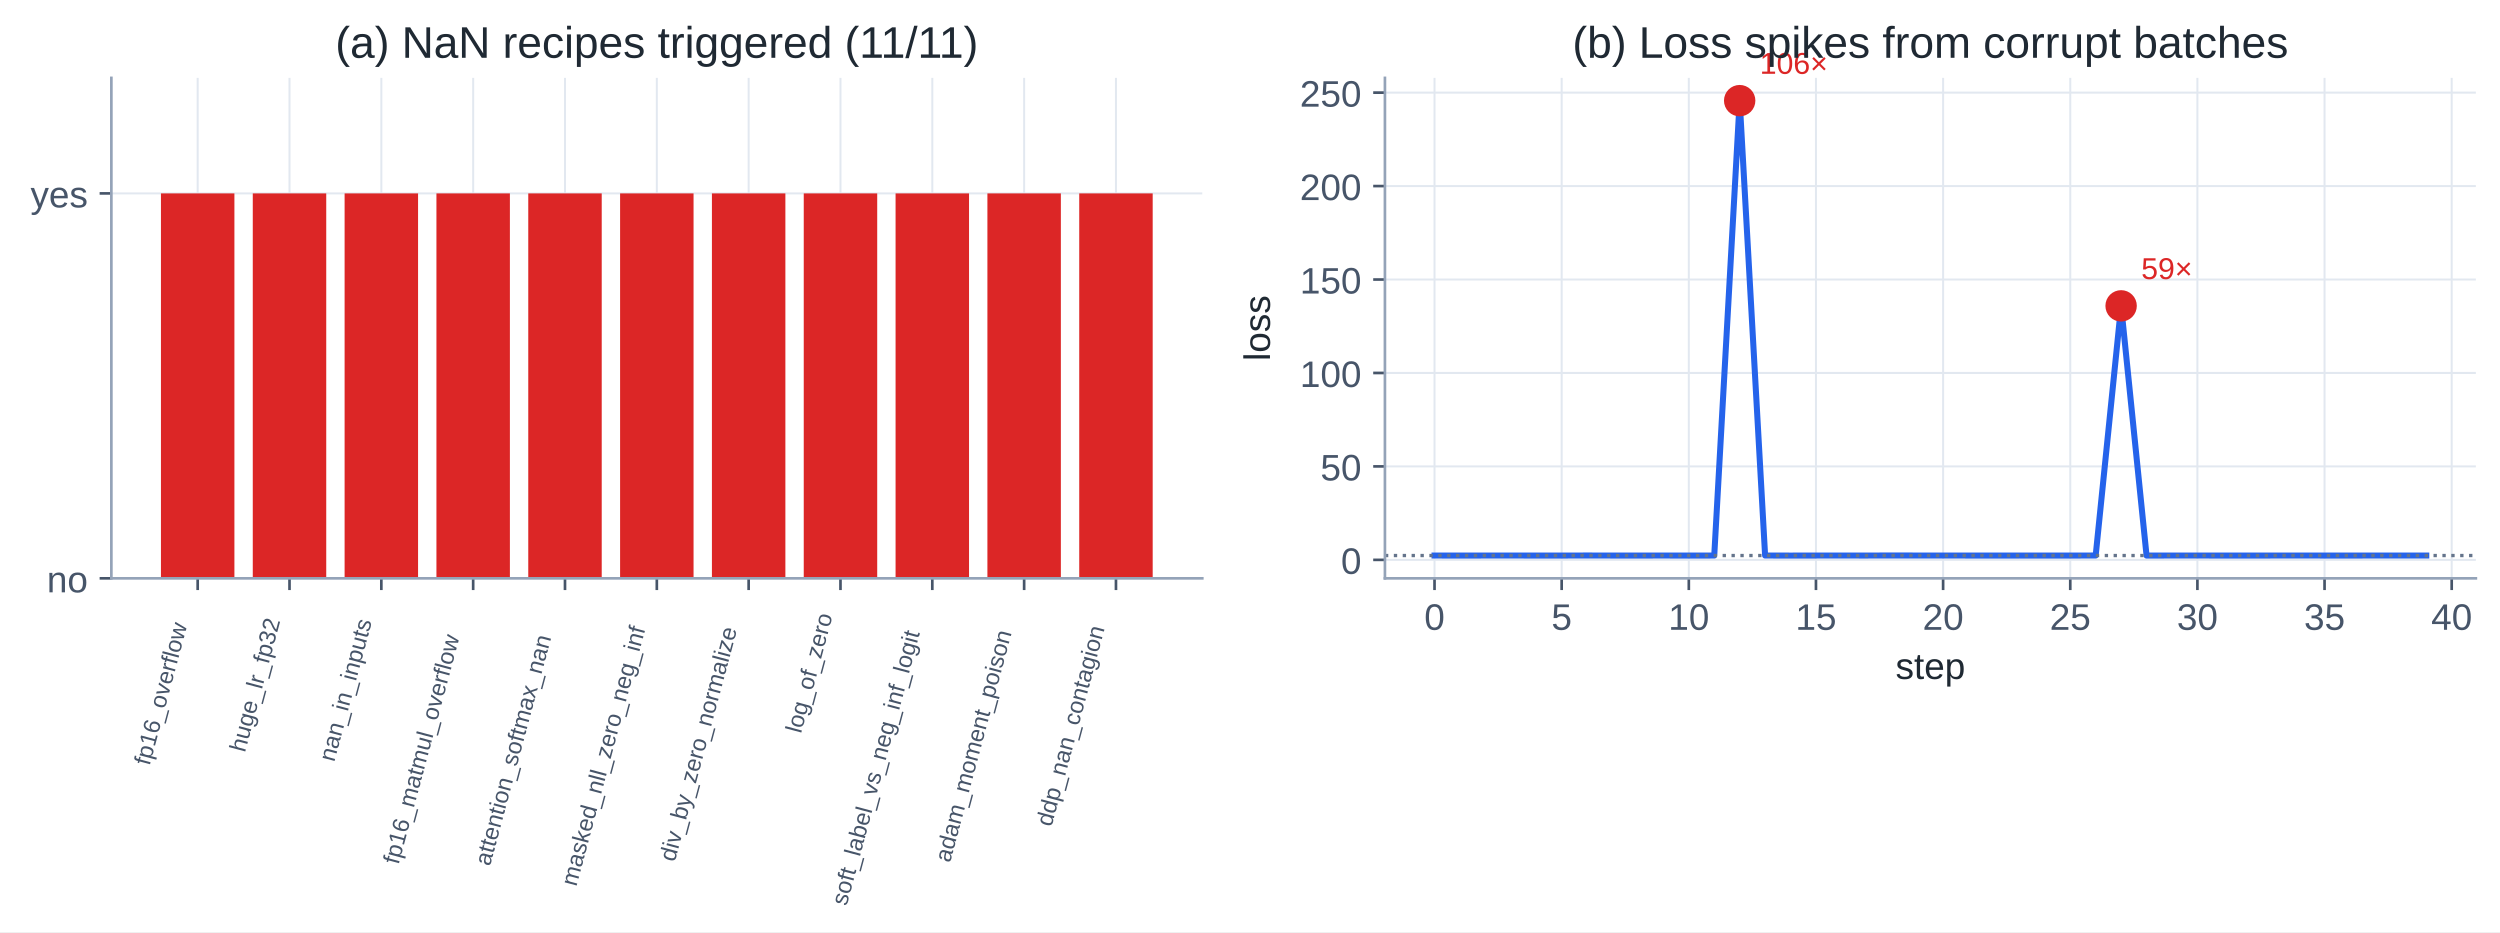
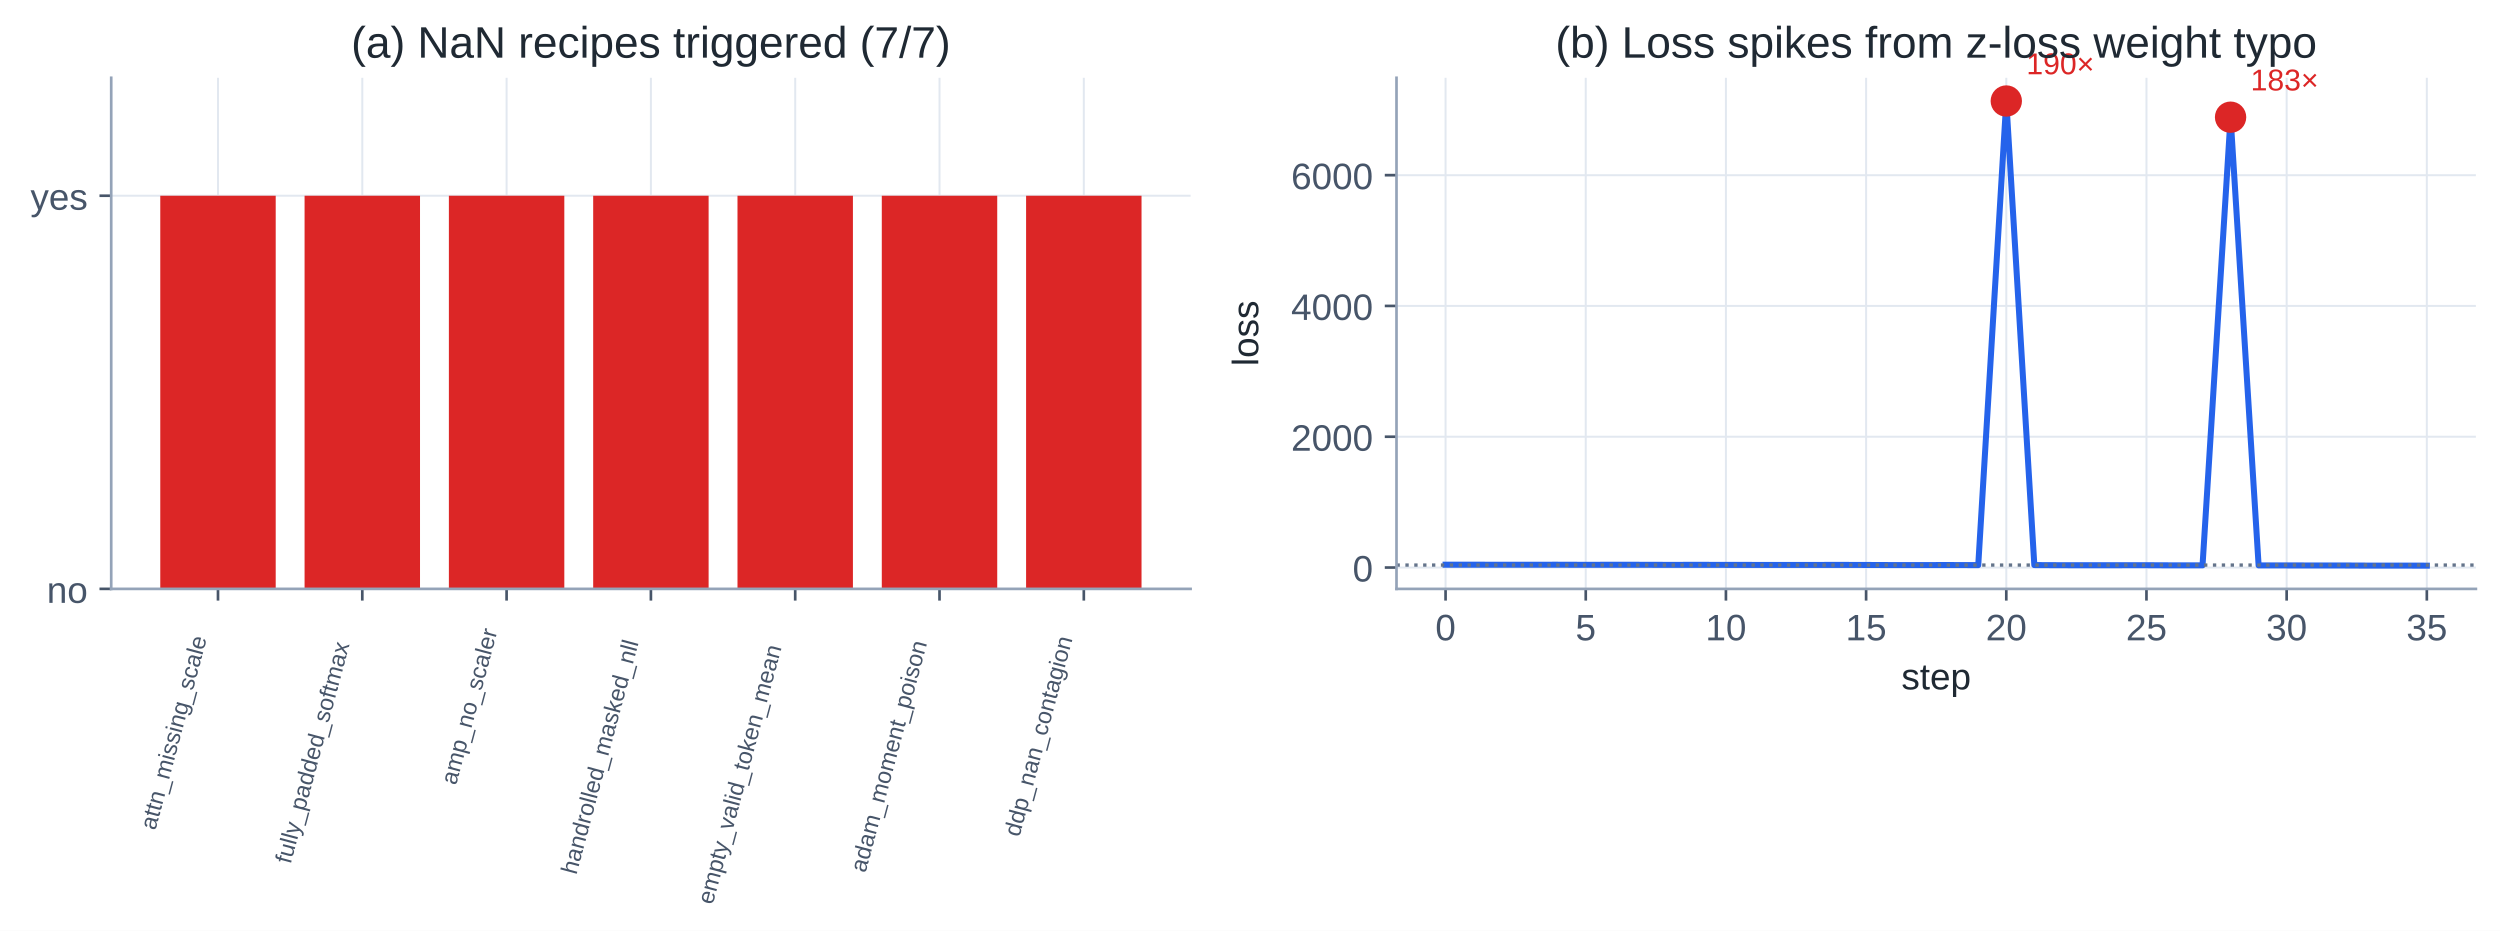
- <svg xmlns="http://www.w3.org/2000/svg" xmlns:xlink="http://www.w3.org/1999/xlink" width="745.537pt" height="277.945pt" viewBox="0 0 745.537 277.945" version="1.1">
+ <svg xmlns="http://www.w3.org/2000/svg" xmlns:xlink="http://www.w3.org/1999/xlink" width="746.569pt" height="277.97pt" viewBox="0 0 746.569 277.97" version="1.1">
  <defs>
    <style type="text/css">*{stroke-linejoin: round; stroke-linecap: butt}</style>
  </defs>
  <g id="figure_1">
    <g id="patch_1">
-       <path d="M 0 277.945  L 745.537 277.945  L 745.537 0  L 0 0  z " style="fill: #ffffff" />
+       <path d="M 0 277.97  L 746.569 277.97  L 746.569 0  L 0 0  z " style="fill: #ffffff" />
    </g>
    <g id="axes_1">
      <g id="patch_2">
-         <path d="M 33.209 172.469  L 358.538 172.469  L 358.538 23.23  L 33.209 23.23  z " style="fill: #ffffff" />
+         <path d="M 33.209 175.859  L 355.544 175.859  L 355.544 23.23  L 33.209 23.23  z " style="fill: #ffffff" />
      </g>
      <g id="matplotlib.axis_1">
        <g id="xtick_1">
          <g id="line2d_1">
-             <path d="M 58.951 172.469  L 58.951 23.23  " clip-path="url(#p74474695f4)" style="fill: none; stroke: #e2e8f0; stroke-width: 0.6; stroke-linecap: square" />
+             <path d="M 65.098 175.859  L 65.098 23.23  " clip-path="url(#pe84724ea51)" style="fill: none; stroke: #e2e8f0; stroke-width: 0.6; stroke-linecap: square" />
          </g>
          <g id="line2d_2">
            <defs>
-               <path id="m1314b59c53" d="M 0 0  L 0 3.5  " style="stroke: #475569; stroke-width: 0.8" />
+               <path id="ma7d9b3ac76" d="M 0 0  L 0 3.5  " style="stroke: #475569; stroke-width: 0.8" />
            </defs>
            <g>
-               <use xlink:href="#m1314b59c53" x="58.951" y="172.469" style="fill: #475569; stroke: #475569; stroke-width: 0.8" />
+               <use xlink:href="#ma7d9b3ac76" x="65.098" y="175.859" style="fill: #475569; stroke: #475569; stroke-width: 0.8" />
            </g>
          </g>
          <g id="text_1">
-             <text style="font-size: 7px; font-family: 'Arial', 'Helvetica', 'DejaVu Sans', sans-serif; fill: #475569" transform="translate(44.58562 228.5072) rotate(-75)">fp16_overflow</text>
+             <text style="font-size: 7px; font-family: 'Arial', 'Helvetica', 'DejaVu Sans', sans-serif; fill: #475569" transform="translate(46.38755 248.1146) rotate(-75)">attn_missing_scale</text>
          </g>
        </g>
        <g id="xtick_2">
          <g id="line2d_3">
-             <path d="M 86.335 172.469  L 86.335 23.23  " clip-path="url(#p74474695f4)" style="fill: none; stroke: #e2e8f0; stroke-width: 0.6; stroke-linecap: square" />
+             <path d="M 108.191 175.859  L 108.191 23.23  " clip-path="url(#pe84724ea51)" style="fill: none; stroke: #e2e8f0; stroke-width: 0.6; stroke-linecap: square" />
          </g>
          <g id="line2d_4">
            <g>
-               <use xlink:href="#m1314b59c53" x="86.335" y="172.469" style="fill: #475569; stroke: #475569; stroke-width: 0.8" />
+               <use xlink:href="#ma7d9b3ac76" x="108.191" y="175.859" style="fill: #475569; stroke: #475569; stroke-width: 0.8" />
            </g>
          </g>
          <g id="text_2">
-             <text style="font-size: 7px; font-family: 'Arial', 'Helvetica', 'DejaVu Sans', sans-serif; fill: #475569" transform="translate(73.02666 224.5644) rotate(-75)">huge_lr_fp32</text>
+             <text style="font-size: 7px; font-family: 'Arial', 'Helvetica', 'DejaVu Sans', sans-serif; fill: #475569" transform="translate(86.77844 258.1987) rotate(-75)">fully_padded_softmax</text>
          </g>
        </g>
        <g id="xtick_3">
          <g id="line2d_5">
-             <path d="M 113.72 172.469  L 113.72 23.23  " clip-path="url(#p74474695f4)" style="fill: none; stroke: #e2e8f0; stroke-width: 0.6; stroke-linecap: square" />
+             <path d="M 151.284 175.859  L 151.284 23.23  " clip-path="url(#pe84724ea51)" style="fill: none; stroke: #e2e8f0; stroke-width: 0.6; stroke-linecap: square" />
          </g>
          <g id="line2d_6">
            <g>
-               <use xlink:href="#m1314b59c53" x="113.72" y="172.469" style="fill: #475569; stroke: #475569; stroke-width: 0.8" />
+               <use xlink:href="#ma7d9b3ac76" x="151.284" y="175.859" style="fill: #475569; stroke: #475569; stroke-width: 0.8" />
            </g>
          </g>
          <g id="text_3">
-             <text style="font-size: 7px; font-family: 'Arial', 'Helvetica', 'DejaVu Sans', sans-serif; fill: #475569" transform="translate(99.65201 227.3979) rotate(-75)">nan_in_inputs</text>
+             <text style="font-size: 7px; font-family: 'Arial', 'Helvetica', 'DejaVu Sans', sans-serif; fill: #475569" transform="translate(136.183 234.6434) rotate(-75)">amp_no_scaler</text>
          </g>
        </g>
        <g id="xtick_4">
          <g id="line2d_7">
-             <path d="M 141.105 172.469  L 141.105 23.23  " clip-path="url(#p74474695f4)" style="fill: none; stroke: #e2e8f0; stroke-width: 0.6; stroke-linecap: square" />
+             <path d="M 194.377 175.859  L 194.377 23.23  " clip-path="url(#pe84724ea51)" style="fill: none; stroke: #e2e8f0; stroke-width: 0.6; stroke-linecap: square" />
          </g>
          <g id="line2d_8">
            <g>
-               <use xlink:href="#m1314b59c53" x="141.105" y="172.469" style="fill: #475569; stroke: #475569; stroke-width: 0.8" />
+               <use xlink:href="#ma7d9b3ac76" x="194.377" y="175.859" style="fill: #475569; stroke: #475569; stroke-width: 0.8" />
            </g>
          </g>
          <g id="text_4">
-             <text style="font-size: 7px; font-family: 'Arial', 'Helvetica', 'DejaVu Sans', sans-serif; fill: #475569" transform="translate(118.832 258.0179) rotate(-75)">fp16_matmul_overflow</text>
+             <text style="font-size: 7px; font-family: 'Arial', 'Helvetica', 'DejaVu Sans', sans-serif; fill: #475569" transform="translate(172.1079 261.3946) rotate(-75)">handrolled_masked_nll</text>
          </g>
        </g>
        <g id="xtick_5">
          <g id="line2d_9">
-             <path d="M 168.489 172.469  L 168.489 23.23  " clip-path="url(#p74474695f4)" style="fill: none; stroke: #e2e8f0; stroke-width: 0.6; stroke-linecap: square" />
+             <path d="M 237.47 175.859  L 237.47 23.23  " clip-path="url(#pe84724ea51)" style="fill: none; stroke: #e2e8f0; stroke-width: 0.6; stroke-linecap: square" />
          </g>
          <g id="line2d_10">
            <g>
-               <use xlink:href="#m1314b59c53" x="168.489" y="172.469" style="fill: #475569; stroke: #475569; stroke-width: 0.8" />
+               <use xlink:href="#ma7d9b3ac76" x="237.47" y="175.859" style="fill: #475569; stroke: #475569; stroke-width: 0.8" />
            </g>
          </g>
          <g id="text_5">
-             <text style="font-size: 7px; font-family: 'Arial', 'Helvetica', 'DejaVu Sans', sans-serif; fill: #475569" transform="translate(146.0965 258.4659) rotate(-75)">attention_softmax_nan</text>
+             <text style="font-size: 7px; font-family: 'Arial', 'Helvetica', 'DejaVu Sans', sans-serif; fill: #475569" transform="translate(212.8031 270.343) rotate(-75)">empty_valid_token_mean</text>
          </g>
        </g>
        <g id="xtick_6">
          <g id="line2d_11">
-             <path d="M 195.874 172.469  L 195.874 23.23  " clip-path="url(#p74474695f4)" style="fill: none; stroke: #e2e8f0; stroke-width: 0.6; stroke-linecap: square" />
+             <path d="M 280.563 175.859  L 280.563 23.23  " clip-path="url(#pe84724ea51)" style="fill: none; stroke: #e2e8f0; stroke-width: 0.6; stroke-linecap: square" />
          </g>
          <g id="line2d_12">
            <g>
-               <use xlink:href="#m1314b59c53" x="195.874" y="172.469" style="fill: #475569; stroke: #475569; stroke-width: 0.8" />
+               <use xlink:href="#ma7d9b3ac76" x="280.563" y="175.859" style="fill: #475569; stroke: #475569; stroke-width: 0.8" />
            </g>
          </g>
          <g id="text_6">
-             <text style="font-size: 7px; font-family: 'Arial', 'Helvetica', 'DejaVu Sans', sans-serif; fill: #475569" transform="translate(171.8534 264.5406) rotate(-75)">masked_nll_zero_neg_inf</text>
+             <text style="font-size: 7px; font-family: 'Arial', 'Helvetica', 'DejaVu Sans', sans-serif; fill: #475569" transform="translate(258.4475 260.8209) rotate(-75)">adam_moment_poison</text>
          </g>
        </g>
        <g id="xtick_7">
          <g id="line2d_13">
-             <path d="M 223.258 172.469  L 223.258 23.23  " clip-path="url(#p74474695f4)" style="fill: none; stroke: #e2e8f0; stroke-width: 0.6; stroke-linecap: square" />
+             <path d="M 323.656 175.859  L 323.656 23.23  " clip-path="url(#pe84724ea51)" style="fill: none; stroke: #e2e8f0; stroke-width: 0.6; stroke-linecap: square" />
          </g>
          <g id="line2d_14">
            <g>
-               <use xlink:href="#m1314b59c53" x="223.258" y="172.469" style="fill: #475569; stroke: #475569; stroke-width: 0.8" />
+               <use xlink:href="#ma7d9b3ac76" x="323.656" y="175.859" style="fill: #475569; stroke: #475569; stroke-width: 0.8" />
            </g>
          </g>
          <g id="text_7">
-             <text style="font-size: 7px; font-family: 'Arial', 'Helvetica', 'DejaVu Sans', sans-serif; fill: #475569" transform="translate(201.2028 257.2076) rotate(-75)">div_by_zero_normalize</text>
-           </g>
-         </g>
-         <g id="xtick_8">
-           <g id="line2d_15">
-             <path d="M 250.643 172.469  L 250.643 23.23  " clip-path="url(#p74474695f4)" style="fill: none; stroke: #e2e8f0; stroke-width: 0.6; stroke-linecap: square" />
-           </g>
-           <g id="line2d_16">
-             <g>
-               <use xlink:href="#m1314b59c53" x="250.643" y="172.469" style="fill: #475569; stroke: #475569; stroke-width: 0.8" />
-             </g>
-           </g>
-           <g id="text_8">
-             <text style="font-size: 7px; font-family: 'Arial', 'Helvetica', 'DejaVu Sans', sans-serif; fill: #475569" transform="translate(238.8503 218.9059) rotate(-75)">log_of_zero</text>
-           </g>
-         </g>
-         <g id="xtick_9">
-           <g id="line2d_17">
-             <path d="M 278.027 172.469  L 278.027 23.23  " clip-path="url(#p74474695f4)" style="fill: none; stroke: #e2e8f0; stroke-width: 0.6; stroke-linecap: square" />
-           </g>
-           <g id="line2d_18">
-             <g>
-               <use xlink:href="#m1314b59c53" x="278.027" y="172.469" style="fill: #475569; stroke: #475569; stroke-width: 0.8" />
-             </g>
-           </g>
-           <g id="text_9">
-             <text style="font-size: 7px; font-family: 'Arial', 'Helvetica', 'DejaVu Sans', sans-serif; fill: #475569" transform="translate(252.4592 270.3175) rotate(-75)">soft_label_vs_neg_inf_logit</text>
-           </g>
-         </g>
-         <g id="xtick_10">
-           <g id="line2d_19">
-             <path d="M 305.412 172.469  L 305.412 23.23  " clip-path="url(#p74474695f4)" style="fill: none; stroke: #e2e8f0; stroke-width: 0.6; stroke-linecap: square" />
-           </g>
-           <g id="line2d_20">
-             <g>
-               <use xlink:href="#m1314b59c53" x="305.412" y="172.469" style="fill: #475569; stroke: #475569; stroke-width: 0.8" />
-             </g>
-           </g>
-           <g id="text_10">
-             <text style="font-size: 7px; font-family: 'Arial', 'Helvetica', 'DejaVu Sans', sans-serif; fill: #475569" transform="translate(283.2968 257.4305) rotate(-75)">adam_moment_poison</text>
-           </g>
-         </g>
-         <g id="xtick_11">
-           <g id="line2d_21">
-             <path d="M 332.797 172.469  L 332.797 23.23  " clip-path="url(#p74474695f4)" style="fill: none; stroke: #e2e8f0; stroke-width: 0.6; stroke-linecap: square" />
-           </g>
-           <g id="line2d_22">
-             <g>
-               <use xlink:href="#m1314b59c53" x="332.797" y="172.469" style="fill: #475569; stroke: #475569; stroke-width: 0.8" />
-             </g>
-           </g>
-           <g id="text_11">
-             <text style="font-size: 7px; font-family: 'Arial', 'Helvetica', 'DejaVu Sans', sans-serif; fill: #475569" transform="translate(313.5499 246.7252) rotate(-75)">ddp_nan_contagion</text>
+             <text style="font-size: 7px; font-family: 'Arial', 'Helvetica', 'DejaVu Sans', sans-serif; fill: #475569" transform="translate(304.4089 250.1156) rotate(-75)">ddp_nan_contagion</text>
          </g>
        </g>
      </g>
      <g id="matplotlib.axis_2">
        <g id="ytick_1">
-           <g id="line2d_23">
-             <path d="M 33.209 172.469  L 358.538 172.469  " clip-path="url(#p74474695f4)" style="fill: none; stroke: #e2e8f0; stroke-width: 0.6; stroke-linecap: square" />
-           </g>
-           <g id="line2d_24">
+           <g id="line2d_15">
+             <path d="M 33.209 175.859  L 355.544 175.859  " clip-path="url(#pe84724ea51)" style="fill: none; stroke: #e2e8f0; stroke-width: 0.6; stroke-linecap: square" />
+           </g>
+           <g id="line2d_16">
            <defs>
-               <path id="m7cdf716747" d="M 0 0  L -3.5 0  " style="stroke: #475569; stroke-width: 0.8" />
+               <path id="m08582cec14" d="M 0 0  L -3.5 0  " style="stroke: #475569; stroke-width: 0.8" />
            </defs>
            <g>
-               <use xlink:href="#m7cdf716747" x="33.209" y="172.469" style="fill: #475569; stroke: #475569; stroke-width: 0.8" />
-             </g>
-           </g>
-           <g id="text_12">
-             <text style="font-size: 11px; font-family: 'Arial', 'Helvetica', 'DejaVu Sans', sans-serif; text-anchor: end; fill: #475569" x="26.209" y="176.648" transform="rotate(-0 26.20938 176.6476)">no</text>
+               <use xlink:href="#m08582cec14" x="33.209" y="175.859" style="fill: #475569; stroke: #475569; stroke-width: 0.8" />
+             </g>
+           </g>
+           <g id="text_8">
+             <text style="font-size: 11px; font-family: 'Arial', 'Helvetica', 'DejaVu Sans', sans-serif; text-anchor: end; fill: #475569" x="26.209" y="180.038" transform="rotate(-0 26.20938 180.038)">no</text>
          </g>
        </g>
        <g id="ytick_2">
-           <g id="line2d_25">
-             <path d="M 33.209 57.67  L 358.538 57.67  " clip-path="url(#p74474695f4)" style="fill: none; stroke: #e2e8f0; stroke-width: 0.6; stroke-linecap: square" />
-           </g>
-           <g id="line2d_26">
-             <g>
-               <use xlink:href="#m7cdf716747" x="33.209" y="57.67" style="fill: #475569; stroke: #475569; stroke-width: 0.8" />
-             </g>
-           </g>
-           <g id="text_13">
-             <text style="font-size: 11px; font-family: 'Arial', 'Helvetica', 'DejaVu Sans', sans-serif; text-anchor: end; fill: #475569" x="26.209" y="61.849" transform="rotate(-0 26.20938 61.84875)">yes</text>
+           <g id="line2d_17">
+             <path d="M 33.209 58.452  L 355.544 58.452  " clip-path="url(#pe84724ea51)" style="fill: none; stroke: #e2e8f0; stroke-width: 0.6; stroke-linecap: square" />
+           </g>
+           <g id="line2d_18">
+             <g>
+               <use xlink:href="#m08582cec14" x="33.209" y="58.452" style="fill: #475569; stroke: #475569; stroke-width: 0.8" />
+             </g>
+           </g>
+           <g id="text_9">
+             <text style="font-size: 11px; font-family: 'Arial', 'Helvetica', 'DejaVu Sans', sans-serif; text-anchor: end; fill: #475569" x="26.209" y="62.631" transform="rotate(-0 26.20938 62.63115)">yes</text>
          </g>
        </g>
      </g>
      <g id="patch_3">
-         <path d="M 47.997 172.469  L 69.905 172.469  L 69.905 57.67  L 47.997 57.67  z " clip-path="url(#p74474695f4)" style="fill: #dc2626" />
+         <path d="M 47.861 175.859  L 82.335 175.859  L 82.335 58.452  L 47.861 58.452  z " clip-path="url(#pe84724ea51)" style="fill: #dc2626" />
      </g>
      <g id="patch_4">
-         <path d="M 75.382 172.469  L 97.289 172.469  L 97.289 57.67  L 75.382 57.67  z " clip-path="url(#p74474695f4)" style="fill: #dc2626" />
+         <path d="M 90.954 175.859  L 125.428 175.859  L 125.428 58.452  L 90.954 58.452  z " clip-path="url(#pe84724ea51)" style="fill: #dc2626" />
      </g>
      <g id="patch_5">
-         <path d="M 102.766 172.469  L 124.674 172.469  L 124.674 57.67  L 102.766 57.67  z " clip-path="url(#p74474695f4)" style="fill: #dc2626" />
+         <path d="M 134.047 175.859  L 168.521 175.859  L 168.521 58.452  L 134.047 58.452  z " clip-path="url(#pe84724ea51)" style="fill: #dc2626" />
      </g>
      <g id="patch_6">
-         <path d="M 130.151 172.469  L 152.058 172.469  L 152.058 57.67  L 130.151 57.67  z " clip-path="url(#p74474695f4)" style="fill: #dc2626" />
+         <path d="M 177.14 175.859  L 211.614 175.859  L 211.614 58.452  L 177.14 58.452  z " clip-path="url(#pe84724ea51)" style="fill: #dc2626" />
      </g>
      <g id="patch_7">
-         <path d="M 157.535 172.469  L 179.443 172.469  L 179.443 57.67  L 157.535 57.67  z " clip-path="url(#p74474695f4)" style="fill: #dc2626" />
+         <path d="M 220.233 175.859  L 254.707 175.859  L 254.707 58.452  L 220.233 58.452  z " clip-path="url(#pe84724ea51)" style="fill: #dc2626" />
      </g>
      <g id="patch_8">
-         <path d="M 184.92 172.469  L 206.828 172.469  L 206.828 57.67  L 184.92 57.67  z " clip-path="url(#p74474695f4)" style="fill: #dc2626" />
+         <path d="M 263.326 175.859  L 297.8 175.859  L 297.8 58.452  L 263.326 58.452  z " clip-path="url(#pe84724ea51)" style="fill: #dc2626" />
      </g>
      <g id="patch_9">
-         <path d="M 212.304 172.469  L 234.212 172.469  L 234.212 57.67  L 212.304 57.67  z " clip-path="url(#p74474695f4)" style="fill: #dc2626" />
+         <path d="M 306.418 175.859  L 340.893 175.859  L 340.893 58.452  L 306.418 58.452  z " clip-path="url(#pe84724ea51)" style="fill: #dc2626" />
      </g>
      <g id="patch_10">
-         <path d="M 239.689 172.469  L 261.597 172.469  L 261.597 57.67  L 239.689 57.67  z " clip-path="url(#p74474695f4)" style="fill: #dc2626" />
+         <path d="M 33.209 175.859  L 33.209 23.23  " style="fill: none; stroke: #94a3b8; stroke-width: 0.8; stroke-linejoin: miter; stroke-linecap: square" />
      </g>
      <g id="patch_11">
-         <path d="M 267.074 172.469  L 288.981 172.469  L 288.981 57.67  L 267.074 57.67  z " clip-path="url(#p74474695f4)" style="fill: #dc2626" />
-       </g>
-       <g id="patch_12">
-         <path d="M 294.458 172.469  L 316.366 172.469  L 316.366 57.67  L 294.458 57.67  z " clip-path="url(#p74474695f4)" style="fill: #dc2626" />
-       </g>
-       <g id="patch_13">
-         <path d="M 321.843 172.469  L 343.75 172.469  L 343.75 57.67  L 321.843 57.67  z " clip-path="url(#p74474695f4)" style="fill: #dc2626" />
-       </g>
-       <g id="patch_14">
-         <path d="M 33.209 172.469  L 33.209 23.23  " style="fill: none; stroke: #94a3b8; stroke-width: 0.8; stroke-linejoin: miter; stroke-linecap: square" />
-       </g>
-       <g id="patch_15">
-         <path d="M 33.209 172.469  L 358.538 172.469  " style="fill: none; stroke: #94a3b8; stroke-width: 0.8; stroke-linejoin: miter; stroke-linecap: square" />
-       </g>
-       <g id="text_14">
-         <text style="font-size: 13.2px; font-family: 'Arial', 'Helvetica', 'DejaVu Sans', sans-serif; text-anchor: middle; fill: #1f2933" x="195.874" y="17.23" transform="rotate(-0 195.8737 17.22994)">(a) NaN recipes triggered (11/11)</text>
+         <path d="M 33.209 175.859  L 355.544 175.859  " style="fill: none; stroke: #94a3b8; stroke-width: 0.8; stroke-linejoin: miter; stroke-linecap: square" />
+       </g>
+       <g id="text_10">
+         <text style="font-size: 13.2px; font-family: 'Arial', 'Helvetica', 'DejaVu Sans', sans-serif; text-anchor: middle; fill: #1f2933" x="194.377" y="17.23" transform="rotate(-0 194.3769 17.22994)">(a) NaN recipes triggered (7/7)</text>
      </g>
    </g>
    <g id="axes_2">
-       <g id="patch_16">
-         <path d="M 413.008 172.469  L 738.337 172.469  L 738.337 23.23  L 413.008 23.23  z " style="fill: #ffffff" />
+       <g id="patch_12">
+         <path d="M 417.034 175.859  L 739.369 175.859  L 739.369 23.23  L 417.034 23.23  z " style="fill: #ffffff" />
      </g>
      <g id="matplotlib.axis_3">
+         <g id="xtick_8">
+           <g id="line2d_19">
+             <path d="M 431.686 175.859  L 431.686 23.23  " clip-path="url(#p471c252841)" style="fill: none; stroke: #e2e8f0; stroke-width: 0.6; stroke-linecap: square" />
+           </g>
+           <g id="line2d_20">
+             <g>
+               <use xlink:href="#ma7d9b3ac76" x="431.686" y="175.859" style="fill: #475569; stroke: #475569; stroke-width: 0.8" />
+             </g>
+           </g>
+           <g id="text_11">
+             <text style="font-size: 11px; font-family: 'Arial', 'Helvetica', 'DejaVu Sans', sans-serif; text-anchor: middle; fill: #475569" x="431.686" y="191.217" transform="rotate(-0 431.686 191.2172)">0</text>
+           </g>
+         </g>
+         <g id="xtick_9">
+           <g id="line2d_21">
+             <path d="M 473.548 175.859  L 473.548 23.23  " clip-path="url(#p471c252841)" style="fill: none; stroke: #e2e8f0; stroke-width: 0.6; stroke-linecap: square" />
+           </g>
+           <g id="line2d_22">
+             <g>
+               <use xlink:href="#ma7d9b3ac76" x="473.548" y="175.859" style="fill: #475569; stroke: #475569; stroke-width: 0.8" />
+             </g>
+           </g>
+           <g id="text_12">
+             <text style="font-size: 11px; font-family: 'Arial', 'Helvetica', 'DejaVu Sans', sans-serif; text-anchor: middle; fill: #475569" x="473.548" y="191.217" transform="rotate(-0 473.5477 191.2172)">5</text>
+           </g>
+         </g>
+         <g id="xtick_10">
+           <g id="line2d_23">
+             <path d="M 515.409 175.859  L 515.409 23.23  " clip-path="url(#p471c252841)" style="fill: none; stroke: #e2e8f0; stroke-width: 0.6; stroke-linecap: square" />
+           </g>
+           <g id="line2d_24">
+             <g>
+               <use xlink:href="#ma7d9b3ac76" x="515.409" y="175.859" style="fill: #475569; stroke: #475569; stroke-width: 0.8" />
+             </g>
+           </g>
+           <g id="text_13">
+             <text style="font-size: 11px; font-family: 'Arial', 'Helvetica', 'DejaVu Sans', sans-serif; text-anchor: middle; fill: #475569" x="515.409" y="191.217" transform="rotate(-0 515.4093 191.2172)">10</text>
+           </g>
+         </g>
+         <g id="xtick_11">
+           <g id="line2d_25">
+             <path d="M 557.271 175.859  L 557.271 23.23  " clip-path="url(#p471c252841)" style="fill: none; stroke: #e2e8f0; stroke-width: 0.6; stroke-linecap: square" />
+           </g>
+           <g id="line2d_26">
+             <g>
+               <use xlink:href="#ma7d9b3ac76" x="557.271" y="175.859" style="fill: #475569; stroke: #475569; stroke-width: 0.8" />
+             </g>
+           </g>
+           <g id="text_14">
+             <text style="font-size: 11px; font-family: 'Arial', 'Helvetica', 'DejaVu Sans', sans-serif; text-anchor: middle; fill: #475569" x="557.271" y="191.217" transform="rotate(-0 557.271 191.2172)">15</text>
+           </g>
+         </g>
        <g id="xtick_12">
          <g id="line2d_27">
-             <path d="M 427.796 172.469  L 427.796 23.23  " clip-path="url(#p77b2a81b64)" style="fill: none; stroke: #e2e8f0; stroke-width: 0.6; stroke-linecap: square" />
+             <path d="M 599.133 175.859  L 599.133 23.23  " clip-path="url(#p471c252841)" style="fill: none; stroke: #e2e8f0; stroke-width: 0.6; stroke-linecap: square" />
          </g>
          <g id="line2d_28">
            <g>
-               <use xlink:href="#m1314b59c53" x="427.796" y="172.469" style="fill: #475569; stroke: #475569; stroke-width: 0.8" />
+               <use xlink:href="#ma7d9b3ac76" x="599.133" y="175.859" style="fill: #475569; stroke: #475569; stroke-width: 0.8" />
            </g>
          </g>
          <g id="text_15">
-             <text style="font-size: 11px; font-family: 'Arial', 'Helvetica', 'DejaVu Sans', sans-serif; text-anchor: middle; fill: #475569" x="427.796" y="187.827" transform="rotate(-0 427.7958 187.8268)">0</text>
+             <text style="font-size: 11px; font-family: 'Arial', 'Helvetica', 'DejaVu Sans', sans-serif; text-anchor: middle; fill: #475569" x="599.133" y="191.217" transform="rotate(-0 599.1327 191.2172)">20</text>
          </g>
        </g>
        <g id="xtick_13">
          <g id="line2d_29">
-             <path d="M 465.713 172.469  L 465.713 23.23  " clip-path="url(#p77b2a81b64)" style="fill: none; stroke: #e2e8f0; stroke-width: 0.6; stroke-linecap: square" />
+             <path d="M 640.994 175.859  L 640.994 23.23  " clip-path="url(#p471c252841)" style="fill: none; stroke: #e2e8f0; stroke-width: 0.6; stroke-linecap: square" />
          </g>
          <g id="line2d_30">
            <g>
-               <use xlink:href="#m1314b59c53" x="465.713" y="172.469" style="fill: #475569; stroke: #475569; stroke-width: 0.8" />
+               <use xlink:href="#ma7d9b3ac76" x="640.994" y="175.859" style="fill: #475569; stroke: #475569; stroke-width: 0.8" />
            </g>
          </g>
          <g id="text_16">
-             <text style="font-size: 11px; font-family: 'Arial', 'Helvetica', 'DejaVu Sans', sans-serif; text-anchor: middle; fill: #475569" x="465.713" y="187.827" transform="rotate(-0 465.7129 187.8268)">5</text>
+             <text style="font-size: 11px; font-family: 'Arial', 'Helvetica', 'DejaVu Sans', sans-serif; text-anchor: middle; fill: #475569" x="640.994" y="191.217" transform="rotate(-0 640.9944 191.2172)">25</text>
          </g>
        </g>
        <g id="xtick_14">
          <g id="line2d_31">
-             <path d="M 503.63 172.469  L 503.63 23.23  " clip-path="url(#p77b2a81b64)" style="fill: none; stroke: #e2e8f0; stroke-width: 0.6; stroke-linecap: square" />
+             <path d="M 682.856 175.859  L 682.856 23.23  " clip-path="url(#p471c252841)" style="fill: none; stroke: #e2e8f0; stroke-width: 0.6; stroke-linecap: square" />
          </g>
          <g id="line2d_32">
            <g>
-               <use xlink:href="#m1314b59c53" x="503.63" y="172.469" style="fill: #475569; stroke: #475569; stroke-width: 0.8" />
+               <use xlink:href="#ma7d9b3ac76" x="682.856" y="175.859" style="fill: #475569; stroke: #475569; stroke-width: 0.8" />
            </g>
          </g>
          <g id="text_17">
-             <text style="font-size: 11px; font-family: 'Arial', 'Helvetica', 'DejaVu Sans', sans-serif; text-anchor: middle; fill: #475569" x="503.63" y="187.827" transform="rotate(-0 503.63 187.8268)">10</text>
+             <text style="font-size: 11px; font-family: 'Arial', 'Helvetica', 'DejaVu Sans', sans-serif; text-anchor: middle; fill: #475569" x="682.856" y="191.217" transform="rotate(-0 682.8561 191.2172)">30</text>
          </g>
        </g>
        <g id="xtick_15">
          <g id="line2d_33">
-             <path d="M 541.547 172.469  L 541.547 23.23  " clip-path="url(#p77b2a81b64)" style="fill: none; stroke: #e2e8f0; stroke-width: 0.6; stroke-linecap: square" />
+             <path d="M 724.718 175.859  L 724.718 23.23  " clip-path="url(#p471c252841)" style="fill: none; stroke: #e2e8f0; stroke-width: 0.6; stroke-linecap: square" />
          </g>
          <g id="line2d_34">
            <g>
-               <use xlink:href="#m1314b59c53" x="541.547" y="172.469" style="fill: #475569; stroke: #475569; stroke-width: 0.8" />
+               <use xlink:href="#ma7d9b3ac76" x="724.718" y="175.859" style="fill: #475569; stroke: #475569; stroke-width: 0.8" />
            </g>
          </g>
          <g id="text_18">
-             <text style="font-size: 11px; font-family: 'Arial', 'Helvetica', 'DejaVu Sans', sans-serif; text-anchor: middle; fill: #475569" x="541.547" y="187.827" transform="rotate(-0 541.5471 187.8268)">15</text>
-           </g>
-         </g>
-         <g id="xtick_16">
-           <g id="line2d_35">
-             <path d="M 579.464 172.469  L 579.464 23.23  " clip-path="url(#p77b2a81b64)" style="fill: none; stroke: #e2e8f0; stroke-width: 0.6; stroke-linecap: square" />
-           </g>
-           <g id="line2d_36">
-             <g>
-               <use xlink:href="#m1314b59c53" x="579.464" y="172.469" style="fill: #475569; stroke: #475569; stroke-width: 0.8" />
-             </g>
-           </g>
-           <g id="text_19">
-             <text style="font-size: 11px; font-family: 'Arial', 'Helvetica', 'DejaVu Sans', sans-serif; text-anchor: middle; fill: #475569" x="579.464" y="187.827" transform="rotate(-0 579.4642 187.8268)">20</text>
-           </g>
-         </g>
-         <g id="xtick_17">
-           <g id="line2d_37">
-             <path d="M 617.381 172.469  L 617.381 23.23  " clip-path="url(#p77b2a81b64)" style="fill: none; stroke: #e2e8f0; stroke-width: 0.6; stroke-linecap: square" />
-           </g>
-           <g id="line2d_38">
-             <g>
-               <use xlink:href="#m1314b59c53" x="617.381" y="172.469" style="fill: #475569; stroke: #475569; stroke-width: 0.8" />
-             </g>
-           </g>
-           <g id="text_20">
-             <text style="font-size: 11px; font-family: 'Arial', 'Helvetica', 'DejaVu Sans', sans-serif; text-anchor: middle; fill: #475569" x="617.381" y="187.827" transform="rotate(-0 617.3813 187.8268)">25</text>
-           </g>
-         </g>
-         <g id="xtick_18">
-           <g id="line2d_39">
-             <path d="M 655.298 172.469  L 655.298 23.23  " clip-path="url(#p77b2a81b64)" style="fill: none; stroke: #e2e8f0; stroke-width: 0.6; stroke-linecap: square" />
-           </g>
-           <g id="line2d_40">
-             <g>
-               <use xlink:href="#m1314b59c53" x="655.298" y="172.469" style="fill: #475569; stroke: #475569; stroke-width: 0.8" />
-             </g>
-           </g>
-           <g id="text_21">
-             <text style="font-size: 11px; font-family: 'Arial', 'Helvetica', 'DejaVu Sans', sans-serif; text-anchor: middle; fill: #475569" x="655.298" y="187.827" transform="rotate(-0 655.2984 187.8268)">30</text>
-           </g>
-         </g>
-         <g id="xtick_19">
-           <g id="line2d_41">
-             <path d="M 693.216 172.469  L 693.216 23.23  " clip-path="url(#p77b2a81b64)" style="fill: none; stroke: #e2e8f0; stroke-width: 0.6; stroke-linecap: square" />
-           </g>
-           <g id="line2d_42">
-             <g>
-               <use xlink:href="#m1314b59c53" x="693.216" y="172.469" style="fill: #475569; stroke: #475569; stroke-width: 0.8" />
-             </g>
-           </g>
-           <g id="text_22">
-             <text style="font-size: 11px; font-family: 'Arial', 'Helvetica', 'DejaVu Sans', sans-serif; text-anchor: middle; fill: #475569" x="693.216" y="187.827" transform="rotate(-0 693.2155 187.8268)">35</text>
-           </g>
-         </g>
-         <g id="xtick_20">
-           <g id="line2d_43">
-             <path d="M 731.133 172.469  L 731.133 23.23  " clip-path="url(#p77b2a81b64)" style="fill: none; stroke: #e2e8f0; stroke-width: 0.6; stroke-linecap: square" />
-           </g>
-           <g id="line2d_44">
-             <g>
-               <use xlink:href="#m1314b59c53" x="731.133" y="172.469" style="fill: #475569; stroke: #475569; stroke-width: 0.8" />
-             </g>
-           </g>
-           <g id="text_23">
-             <text style="font-size: 11px; font-family: 'Arial', 'Helvetica', 'DejaVu Sans', sans-serif; text-anchor: middle; fill: #475569" x="731.133" y="187.827" transform="rotate(-0 731.1326 187.8268)">40</text>
-           </g>
-         </g>
-         <g id="text_24">
-           <text style="font-size: 11px; font-family: 'Arial', 'Helvetica', 'DejaVu Sans', sans-serif; text-anchor: middle; fill: #1f2933" x="575.672" y="202.473" transform="rotate(-0 575.6725 202.4727)">step</text>
+             <text style="font-size: 11px; font-family: 'Arial', 'Helvetica', 'DejaVu Sans', sans-serif; text-anchor: middle; fill: #475569" x="724.718" y="191.217" transform="rotate(-0 724.7178 191.2172)">35</text>
+           </g>
+         </g>
+         <g id="text_19">
+           <text style="font-size: 11px; font-family: 'Arial', 'Helvetica', 'DejaVu Sans', sans-serif; text-anchor: middle; fill: #1f2933" x="578.202" y="205.863" transform="rotate(-0 578.2019 205.8631)">step</text>
        </g>
      </g>
      <g id="matplotlib.axis_4">
        <g id="ytick_3">
-           <g id="line2d_45">
-             <path d="M 413.008 166.96  L 738.337 166.96  " clip-path="url(#p77b2a81b64)" style="fill: none; stroke: #e2e8f0; stroke-width: 0.6; stroke-linecap: square" />
-           </g>
-           <g id="line2d_46">
-             <g>
-               <use xlink:href="#m7cdf716747" x="413.008" y="166.96" style="fill: #475569; stroke: #475569; stroke-width: 0.8" />
-             </g>
-           </g>
-           <g id="text_25">
-             <text style="font-size: 11px; font-family: 'Arial', 'Helvetica', 'DejaVu Sans', sans-serif; text-anchor: end; fill: #475569" x="406.008" y="171.139" transform="rotate(-0 406.0081 171.139)">0</text>
+           <g id="line2d_35">
+             <path d="M 417.034 169.474  L 739.369 169.474  " clip-path="url(#p471c252841)" style="fill: none; stroke: #e2e8f0; stroke-width: 0.6; stroke-linecap: square" />
+           </g>
+           <g id="line2d_36">
+             <g>
+               <use xlink:href="#m08582cec14" x="417.034" y="169.474" style="fill: #475569; stroke: #475569; stroke-width: 0.8" />
+             </g>
+           </g>
+           <g id="text_20">
+             <text style="font-size: 11px; font-family: 'Arial', 'Helvetica', 'DejaVu Sans', sans-serif; text-anchor: end; fill: #475569" x="410.034" y="173.653" transform="rotate(-0 410.0344 173.6528)">0</text>
          </g>
        </g>
        <g id="ytick_4">
-           <g id="line2d_47">
-             <path d="M 413.008 139.093  L 738.337 139.093  " clip-path="url(#p77b2a81b64)" style="fill: none; stroke: #e2e8f0; stroke-width: 0.6; stroke-linecap: square" />
-           </g>
-           <g id="line2d_48">
-             <g>
-               <use xlink:href="#m7cdf716747" x="413.008" y="139.093" style="fill: #475569; stroke: #475569; stroke-width: 0.8" />
-             </g>
-           </g>
-           <g id="text_26">
-             <text style="font-size: 11px; font-family: 'Arial', 'Helvetica', 'DejaVu Sans', sans-serif; text-anchor: end; fill: #475569" x="406.008" y="143.272" transform="rotate(-0 406.0081 143.2723)">50</text>
+           <g id="line2d_37">
+             <path d="M 417.034 130.419  L 739.369 130.419  " clip-path="url(#p471c252841)" style="fill: none; stroke: #e2e8f0; stroke-width: 0.6; stroke-linecap: square" />
+           </g>
+           <g id="line2d_38">
+             <g>
+               <use xlink:href="#m08582cec14" x="417.034" y="130.419" style="fill: #475569; stroke: #475569; stroke-width: 0.8" />
+             </g>
+           </g>
+           <g id="text_21">
+             <text style="font-size: 11px; font-family: 'Arial', 'Helvetica', 'DejaVu Sans', sans-serif; text-anchor: end; fill: #475569" x="410.034" y="134.599" transform="rotate(-0 410.0344 134.5986)">2000</text>
          </g>
        </g>
        <g id="ytick_5">
-           <g id="line2d_49">
-             <path d="M 413.008 111.226  L 738.337 111.226  " clip-path="url(#p77b2a81b64)" style="fill: none; stroke: #e2e8f0; stroke-width: 0.6; stroke-linecap: square" />
-           </g>
-           <g id="line2d_50">
-             <g>
-               <use xlink:href="#m7cdf716747" x="413.008" y="111.226" style="fill: #475569; stroke: #475569; stroke-width: 0.8" />
-             </g>
-           </g>
-           <g id="text_27">
-             <text style="font-size: 11px; font-family: 'Arial', 'Helvetica', 'DejaVu Sans', sans-serif; text-anchor: end; fill: #475569" x="406.008" y="115.405" transform="rotate(-0 406.0081 115.4055)">100</text>
+           <g id="line2d_39">
+             <path d="M 417.034 91.365  L 739.369 91.365  " clip-path="url(#p471c252841)" style="fill: none; stroke: #e2e8f0; stroke-width: 0.6; stroke-linecap: square" />
+           </g>
+           <g id="line2d_40">
+             <g>
+               <use xlink:href="#m08582cec14" x="417.034" y="91.365" style="fill: #475569; stroke: #475569; stroke-width: 0.8" />
+             </g>
+           </g>
+           <g id="text_22">
+             <text style="font-size: 11px; font-family: 'Arial', 'Helvetica', 'DejaVu Sans', sans-serif; text-anchor: end; fill: #475569" x="410.034" y="95.544" transform="rotate(-0 410.0344 95.54436)">4000</text>
          </g>
        </g>
        <g id="ytick_6">
-           <g id="line2d_51">
-             <path d="M 413.008 83.36  L 738.337 83.36  " clip-path="url(#p77b2a81b64)" style="fill: none; stroke: #e2e8f0; stroke-width: 0.6; stroke-linecap: square" />
-           </g>
-           <g id="line2d_52">
-             <g>
-               <use xlink:href="#m7cdf716747" x="413.008" y="83.36" style="fill: #475569; stroke: #475569; stroke-width: 0.8" />
-             </g>
-           </g>
-           <g id="text_28">
-             <text style="font-size: 11px; font-family: 'Arial', 'Helvetica', 'DejaVu Sans', sans-serif; text-anchor: end; fill: #475569" x="406.008" y="87.539" transform="rotate(-0 406.0081 87.53872)">150</text>
-           </g>
-         </g>
-         <g id="ytick_7">
-           <g id="line2d_53">
-             <path d="M 413.008 55.493  L 738.337 55.493  " clip-path="url(#p77b2a81b64)" style="fill: none; stroke: #e2e8f0; stroke-width: 0.6; stroke-linecap: square" />
-           </g>
-           <g id="line2d_54">
-             <g>
-               <use xlink:href="#m7cdf716747" x="413.008" y="55.493" style="fill: #475569; stroke: #475569; stroke-width: 0.8" />
-             </g>
-           </g>
-           <g id="text_29">
-             <text style="font-size: 11px; font-family: 'Arial', 'Helvetica', 'DejaVu Sans', sans-serif; text-anchor: end; fill: #475569" x="406.008" y="59.672" transform="rotate(-0 406.0081 59.67195)">200</text>
-           </g>
-         </g>
-         <g id="ytick_8">
-           <g id="line2d_55">
-             <path d="M 413.008 27.626  L 738.337 27.626  " clip-path="url(#p77b2a81b64)" style="fill: none; stroke: #e2e8f0; stroke-width: 0.6; stroke-linecap: square" />
-           </g>
-           <g id="line2d_56">
-             <g>
-               <use xlink:href="#m7cdf716747" x="413.008" y="27.626" style="fill: #475569; stroke: #475569; stroke-width: 0.8" />
-             </g>
-           </g>
-           <g id="text_30">
-             <text style="font-size: 11px; font-family: 'Arial', 'Helvetica', 'DejaVu Sans', sans-serif; text-anchor: end; fill: #475569" x="406.008" y="31.805" transform="rotate(-0 406.0081 31.80518)">250</text>
-           </g>
-         </g>
-         <g id="text_31">
-           <text style="font-size: 11px; font-family: 'Arial', 'Helvetica', 'DejaVu Sans', sans-serif; text-anchor: middle; fill: #1f2933" x="378.724" y="97.849" transform="rotate(-90 378.7242 97.84922)">loss</text>
-         </g>
-       </g>
-       <g id="line2d_57">
-         <path d="M 427.796 165.668  L 435.379 165.684  L 442.963 165.67  L 450.546 165.668  L 458.129 165.677  L 465.713 165.676  L 473.296 165.662  L 480.88 165.673  L 488.463 165.676  L 496.047 165.67  L 503.63 165.679  L 511.213 165.671  L 518.797 30.014  L 526.38 165.667  L 533.964 165.685  L 541.547 165.672  L 549.131 165.67  L 556.714 165.673  L 564.297 165.655  L 571.881 165.666  L 579.464 165.665  L 587.048 165.673  L 594.631 165.682  L 602.214 165.672  L 609.798 165.678  L 617.381 165.68  L 624.965 165.661  L 632.548 91.213  L 640.132 165.683  L 647.715 165.668  L 655.298 165.666  L 662.882 165.679  L 670.465 165.681  L 678.049 165.671  L 685.632 165.668  L 693.216 165.674  L 700.799 165.679  L 708.382 165.665  L 715.966 165.665  L 723.549 165.669  " clip-path="url(#p77b2a81b64)" style="fill: none; stroke: #2563eb; stroke-width: 1.8; stroke-linecap: square" />
-       </g>
-       <g id="line2d_58">
-         <path d="M 413.008 165.671  L 738.337 165.671  " clip-path="url(#p77b2a81b64)" style="fill: none; stroke-dasharray: 1,1.65; stroke-dashoffset: 0; stroke: #64748b" />
-       </g>
-       <g id="patch_17">
-         <path d="M 413.008 172.469  L 413.008 23.23  " style="fill: none; stroke: #94a3b8; stroke-width: 0.8; stroke-linejoin: miter; stroke-linecap: square" />
-       </g>
-       <g id="patch_18">
-         <path d="M 413.008 172.469  L 738.337 172.469  " style="fill: none; stroke: #94a3b8; stroke-width: 0.8; stroke-linejoin: miter; stroke-linecap: square" />
-       </g>
-       <g id="text_32">
-         <text style="font-size: 9px; font-family: 'Arial', 'Helvetica', 'DejaVu Sans', sans-serif; text-anchor: start; fill: #dc2626" x="524.797" y="22.014" transform="rotate(-0 524.7968 22.01351)">106×</text>
-       </g>
-       <g id="text_33">
-         <text style="font-size: 9px; font-family: 'Arial', 'Helvetica', 'DejaVu Sans', sans-serif; text-anchor: start; fill: #dc2626" x="638.548" y="83.213" transform="rotate(-0 638.5481 83.21327)">59×</text>
-       </g>
-       <g id="text_34">
-         <text style="font-size: 13.2px; font-family: 'Arial', 'Helvetica', 'DejaVu Sans', sans-serif; text-anchor: middle; fill: #1f2933" x="575.672" y="17.23" transform="rotate(-0 575.6725 17.22994)">(b) Loss spikes from corrupt batches</text>
+           <g id="line2d_41">
+             <path d="M 417.034 52.311  L 739.369 52.311  " clip-path="url(#p471c252841)" style="fill: none; stroke: #e2e8f0; stroke-width: 0.6; stroke-linecap: square" />
+           </g>
+           <g id="line2d_42">
+             <g>
+               <use xlink:href="#m08582cec14" x="417.034" y="52.311" style="fill: #475569; stroke: #475569; stroke-width: 0.8" />
+             </g>
+           </g>
+           <g id="text_23">
+             <text style="font-size: 11px; font-family: 'Arial', 'Helvetica', 'DejaVu Sans', sans-serif; text-anchor: end; fill: #475569" x="410.034" y="56.49" transform="rotate(-0 410.0344 56.49015)">6000</text>
+           </g>
+         </g>
+         <g id="text_24">
+           <text style="font-size: 11px; font-family: 'Arial', 'Helvetica', 'DejaVu Sans', sans-serif; text-anchor: middle; fill: #1f2933" x="375.752" y="99.544" transform="rotate(-90 375.7517 99.54442)">loss</text>
+         </g>
+       </g>
+       <g id="line2d_43">
+         <path d="M 431.686 168.638  L 440.058 168.636  L 448.431 168.645  L 456.803 168.641  L 465.175 168.639  L 473.548 168.669  L 481.92 168.651  L 490.292 168.66  L 498.665 168.686  L 507.037 168.672  L 515.409 168.691  L 523.782 168.7  L 532.154 168.704  L 540.526 168.708  L 548.899 168.691  L 557.271 168.713  L 565.643 168.747  L 574.016 168.742  L 582.388 168.736  L 590.76 168.758  L 599.133 30.168  L 607.505 168.749  L 615.877 168.788  L 624.25 168.798  L 632.622 168.79  L 640.994 168.788  L 649.367 168.828  L 657.739 168.827  L 666.111 35.001  L 674.484 168.841  L 682.856 168.849  L 691.228 168.865  L 699.601 168.866  L 707.973 168.907  L 716.345 168.898  L 724.718 168.921  " clip-path="url(#p471c252841)" style="fill: none; stroke: #2563eb; stroke-width: 1.8; stroke-linecap: square" />
+       </g>
+       <g id="line2d_44">
+         <path d="M 417.034 168.739  L 739.369 168.739  " clip-path="url(#p471c252841)" style="fill: none; stroke-dasharray: 1,1.65; stroke-dashoffset: 0; stroke: #64748b" />
+       </g>
+       <g id="patch_13">
+         <path d="M 417.034 175.859  L 417.034 23.23  " style="fill: none; stroke: #94a3b8; stroke-width: 0.8; stroke-linejoin: miter; stroke-linecap: square" />
+       </g>
+       <g id="patch_14">
+         <path d="M 417.034 175.859  L 739.369 175.859  " style="fill: none; stroke: #94a3b8; stroke-width: 0.8; stroke-linejoin: miter; stroke-linecap: square" />
+       </g>
+       <g id="text_25">
+         <text style="font-size: 9px; font-family: 'Arial', 'Helvetica', 'DejaVu Sans', sans-serif; text-anchor: start; fill: #dc2626" x="605.133" y="22.168" transform="rotate(-0 605.1327 22.16762)">190×</text>
+       </g>
+       <g id="text_26">
+         <text style="font-size: 9px; font-family: 'Arial', 'Helvetica', 'DejaVu Sans', sans-serif; text-anchor: start; fill: #dc2626" x="672.111" y="27.001" transform="rotate(-0 672.1114 27.00137)">183×</text>
+       </g>
+       <g id="text_27">
+         <text style="font-size: 13.2px; font-family: 'Arial', 'Helvetica', 'DejaVu Sans', sans-serif; text-anchor: middle; fill: #1f2933" x="578.202" y="17.23" transform="rotate(-0 578.2019 17.22994)">(b) Loss spikes from z-loss weight typo</text>
      </g>
      <g id="PathCollection_1">
        <defs>
-           <path id="m8f8495a60e" d="M 0 4.183  C 1.109 4.183 2.174 3.743 2.958 2.958  C 3.743 2.174 4.183 1.109 4.183 0  C 4.183 -1.109 3.743 -2.174 2.958 -2.958  C 2.174 -3.743 1.109 -4.183 0 -4.183  C -1.109 -4.183 -2.174 -3.743 -2.958 -2.958  C -3.743 -2.174 -4.183 -1.109 -4.183 0  C -4.183 1.109 -3.743 2.174 -2.958 2.958  C -2.174 3.743 -1.109 4.183 0 4.183  z " style="stroke: #dc2626" />
+           <path id="m157bfe9139" d="M 0 4.183  C 1.109 4.183 2.174 3.743 2.958 2.958  C 3.743 2.174 4.183 1.109 4.183 0  C 4.183 -1.109 3.743 -2.174 2.958 -2.958  C 2.174 -3.743 1.109 -4.183 0 -4.183  C -1.109 -4.183 -2.174 -3.743 -2.958 -2.958  C -3.743 -2.174 -4.183 -1.109 -4.183 0  C -4.183 1.109 -3.743 2.174 -2.958 2.958  C -2.174 3.743 -1.109 4.183 0 4.183  z " style="stroke: #dc2626" />
        </defs>
-         <g clip-path="url(#p77b2a81b64)">
-           <use xlink:href="#m8f8495a60e" x="518.797" y="30.014" style="fill: #dc2626; stroke: #dc2626" />
+         <g clip-path="url(#p471c252841)">
+           <use xlink:href="#m157bfe9139" x="599.133" y="30.168" style="fill: #dc2626; stroke: #dc2626" />
        </g>
      </g>
      <g id="PathCollection_2">
-         <g clip-path="url(#p77b2a81b64)">
-           <use xlink:href="#m8f8495a60e" x="632.548" y="91.213" style="fill: #dc2626; stroke: #dc2626" />
+         <g clip-path="url(#p471c252841)">
+           <use xlink:href="#m157bfe9139" x="666.111" y="35.001" style="fill: #dc2626; stroke: #dc2626" />
        </g>
      </g>
    </g>
  </g>
  <defs>
-     <clipPath id="p74474695f4">
-       <rect x="33.209" y="23.23" width="325.329" height="149.239" />
+     <clipPath id="pe84724ea51">
+       <rect x="33.209" y="23.23" width="322.335" height="152.629" />
    </clipPath>
-     <clipPath id="p77b2a81b64">
-       <rect x="413.008" y="23.23" width="325.329" height="149.239" />
+     <clipPath id="p471c252841">
+       <rect x="417.034" y="23.23" width="322.335" height="152.629" />
    </clipPath>
  </defs>
</svg>
